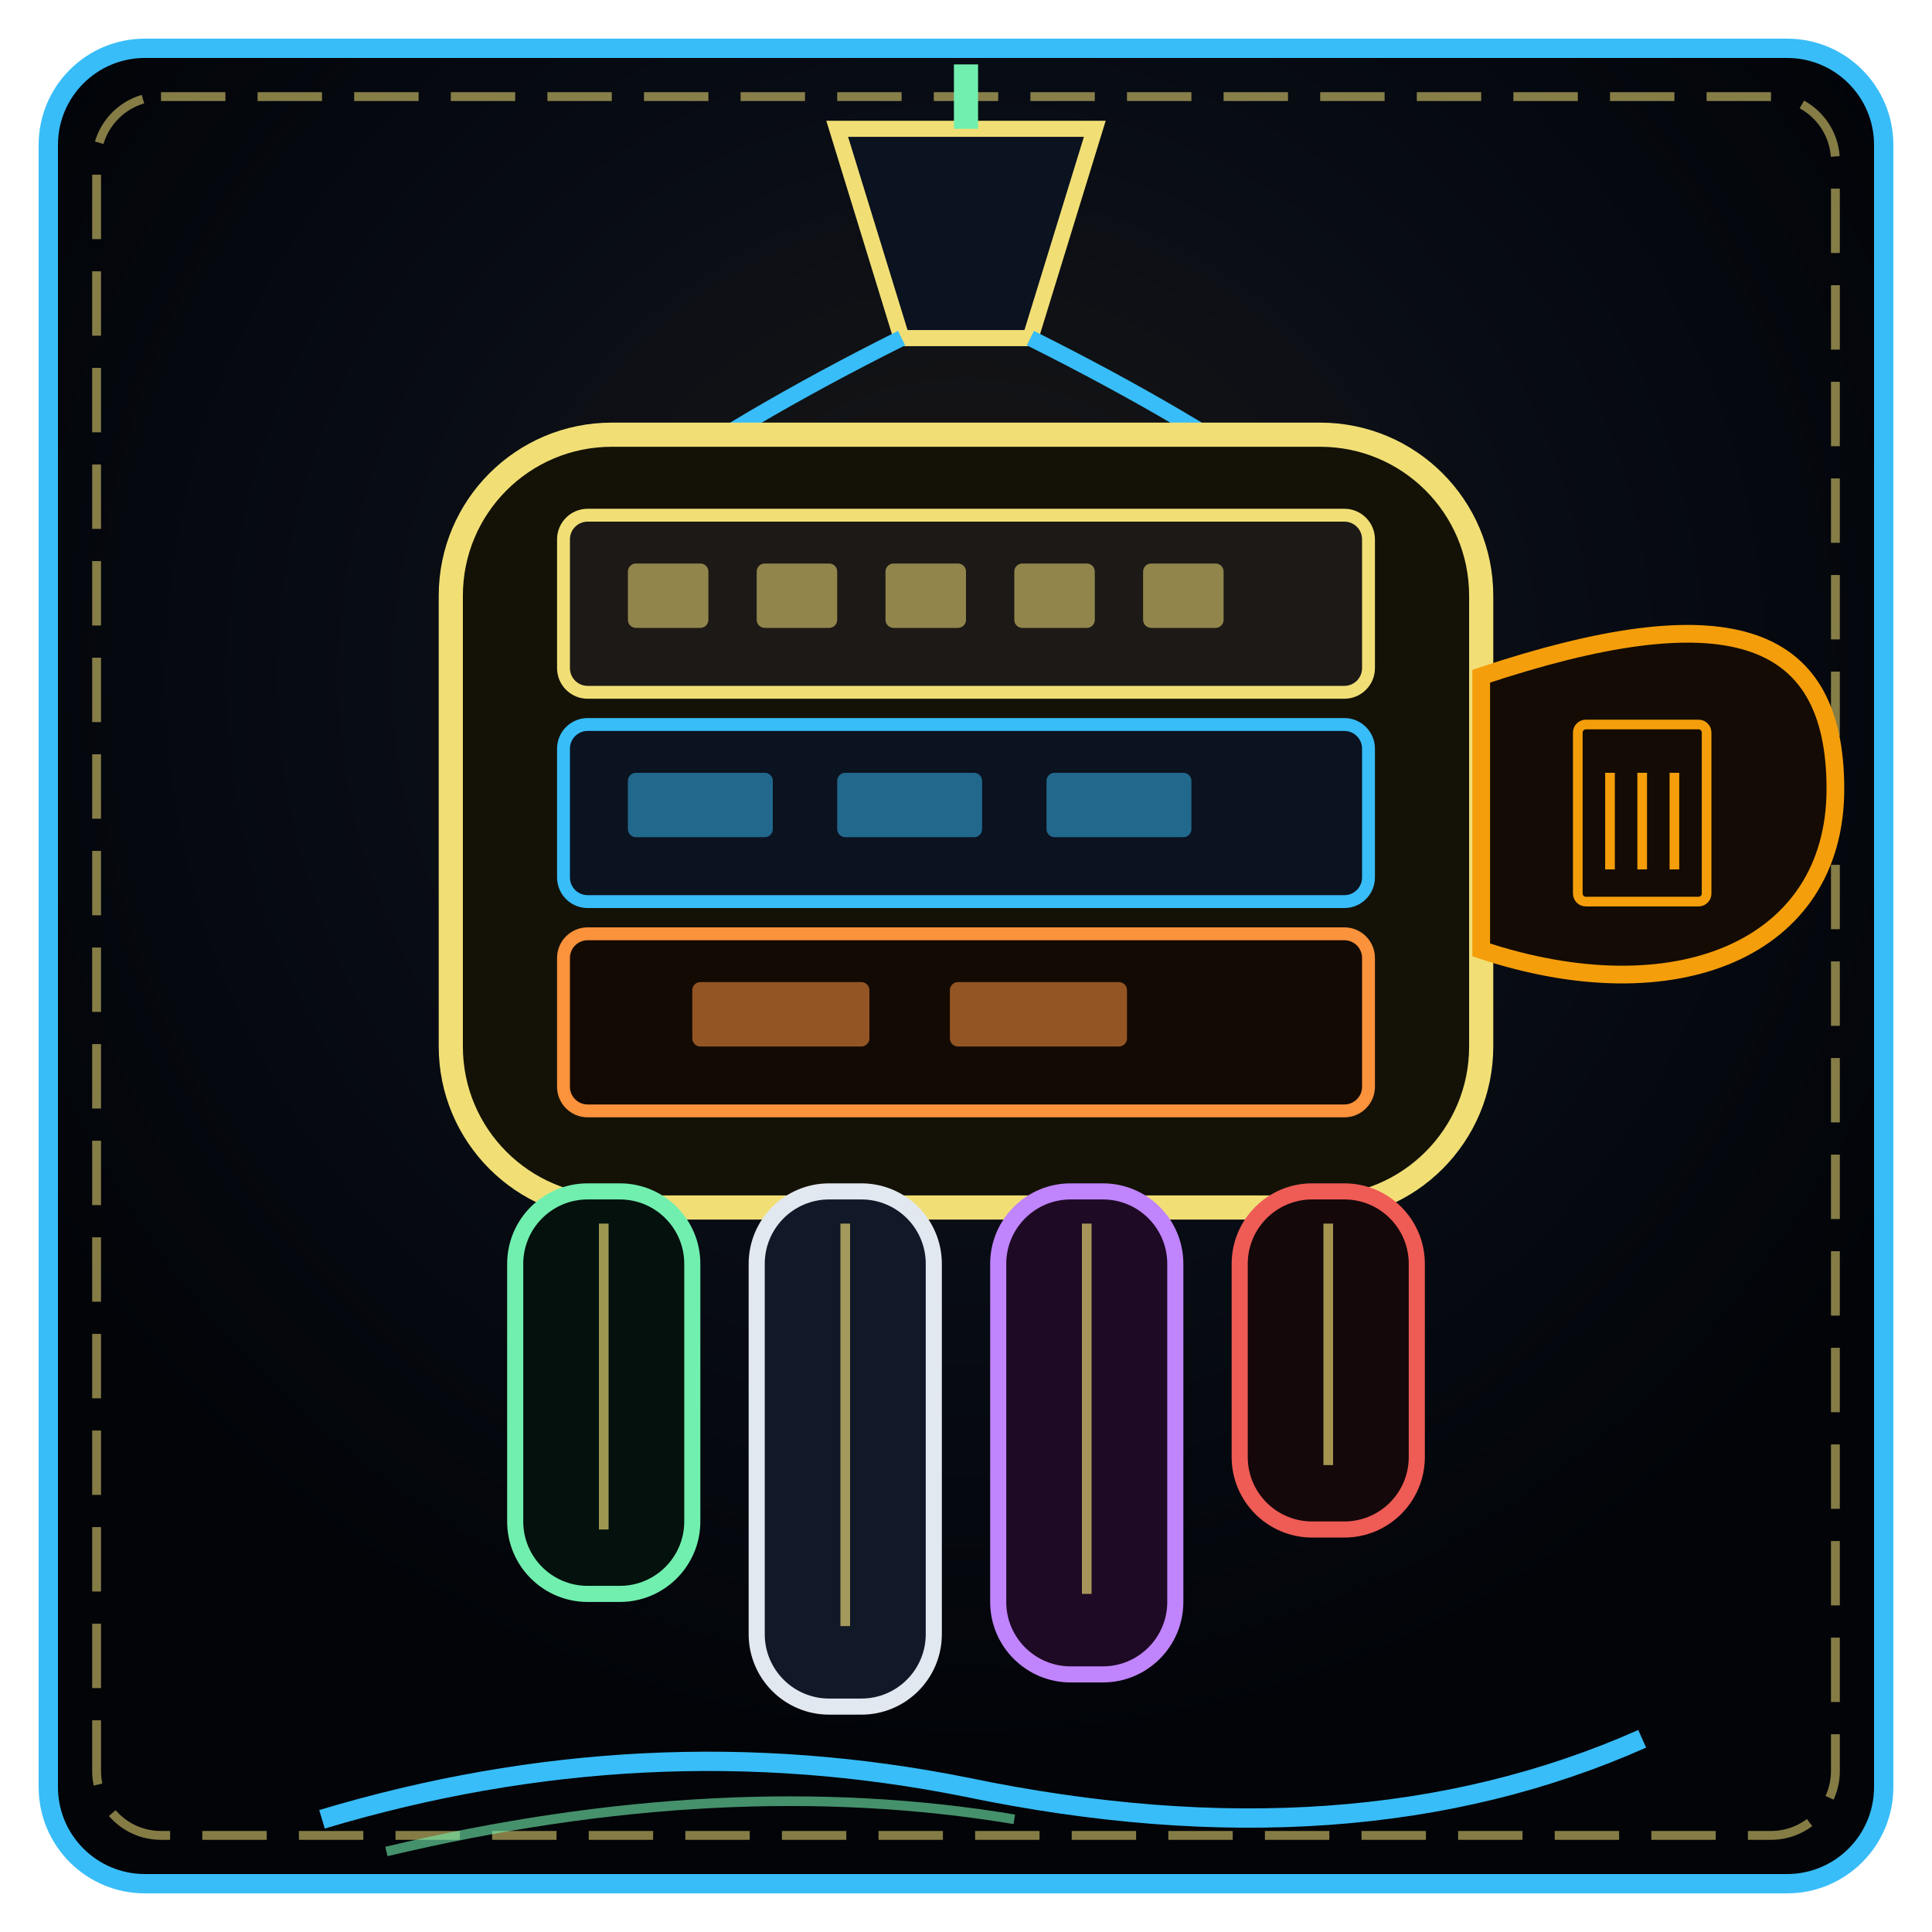
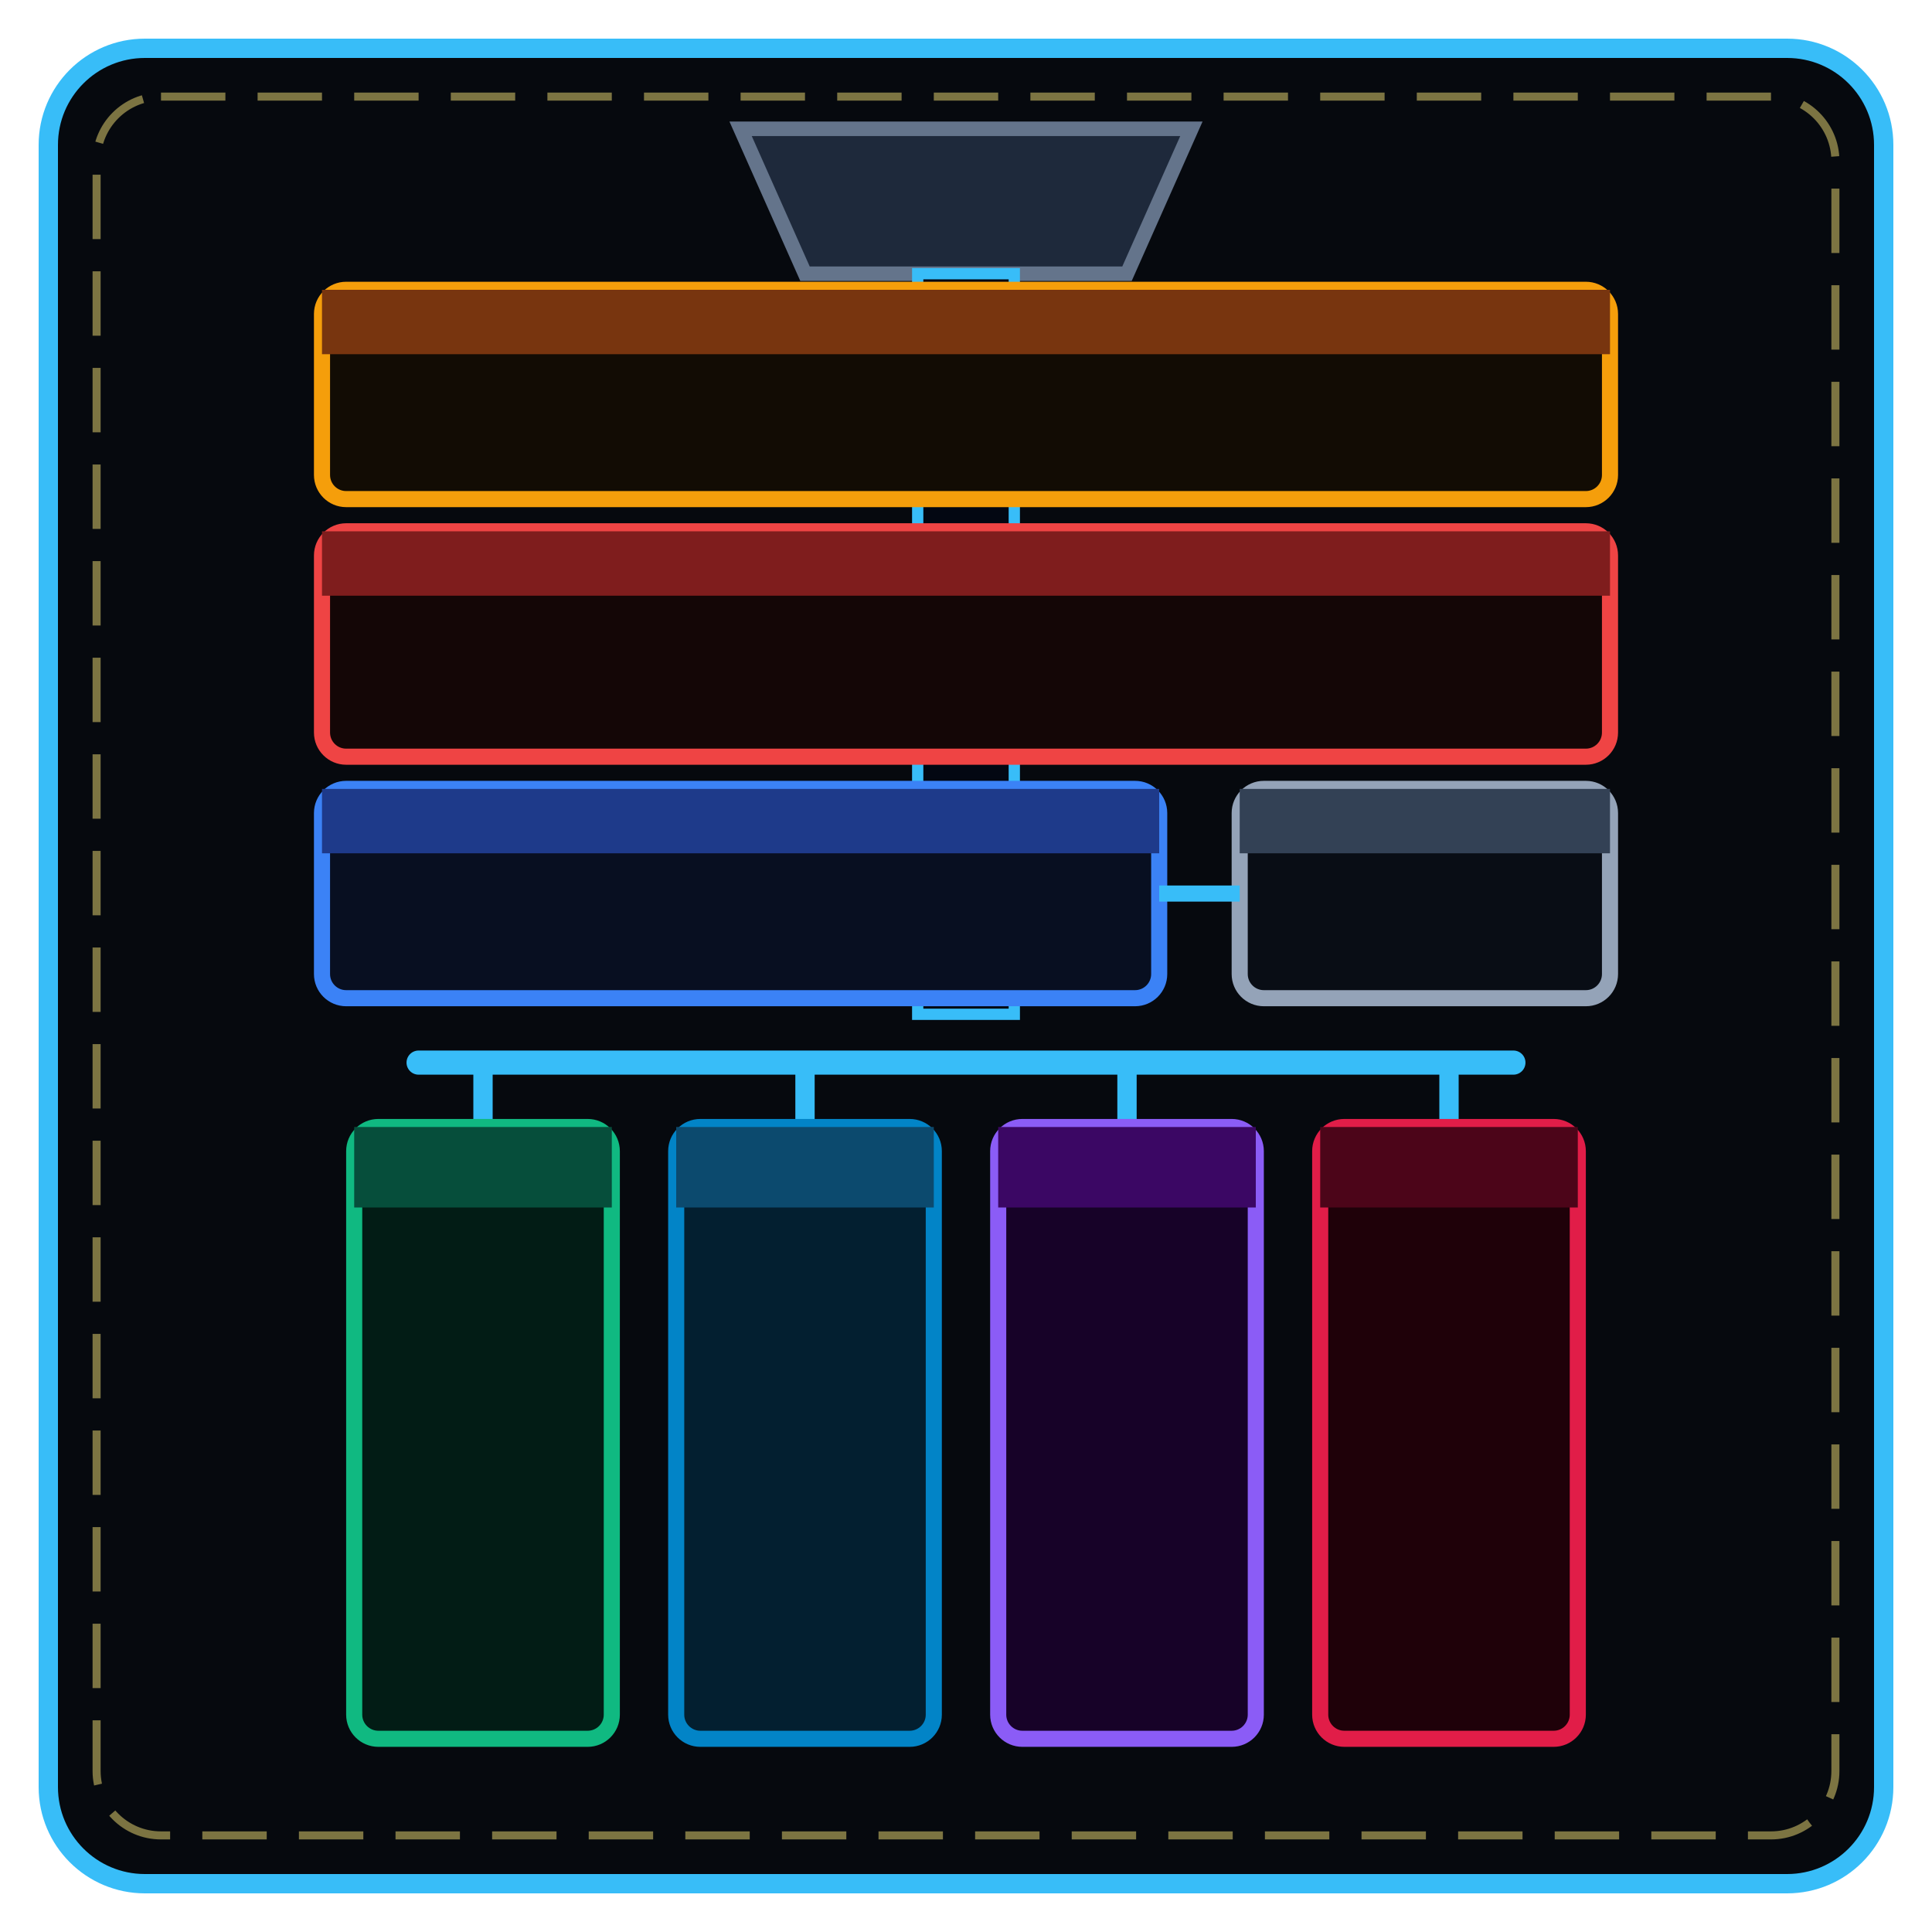
- <svg xmlns="http://www.w3.org/2000/svg" viewBox="0 0 240 240" width="100%" height="100%" role="img" aria-label="Facility 01 Hand of Change cutaway">
-   <defs>
-     <radialGradient id="h240g" cx="50%" cy="34%" r="60%">
-       <stop offset="0%" stop-color="#1c1917" />
-       <stop offset="55%" stop-color="#080c14" />
-       <stop offset="100%" stop-color="#020408" />
-     </radialGradient>
-   </defs>
-   <rect x="6" y="6" width="228" height="228" rx="12" fill="url(#h240g)" stroke="#38bdf8" stroke-width="2.4" />
-   <rect x="12" y="12" width="216" height="216" rx="8" fill="none" stroke="#f1df76" stroke-width="1.1" stroke-dasharray="8 4" opacity=".55" />
-   <path d="M104 16 L136 16 L128 42 L112 42 Z" fill="#0b1220" stroke="#f1df76" stroke-width="2" />
-   <path d="M120 16 V8" stroke="#71efaf" stroke-width="3" />
-   <path d="M112 42 Q72 62 56 82 M128 42 Q168 62 184 82" fill="none" stroke="#38bdf8" stroke-width="2" />
-   <rect x="56" y="54" width="128" height="96" rx="20" fill="#141207" stroke="#f1df76" stroke-width="3" />
-   <rect x="70" y="64" width="100" height="22" rx="3" fill="#1c1917" stroke="#f1df76" stroke-width="1.6" />
-   <rect x="70" y="90" width="100" height="22" rx="3" fill="#0b1220" stroke="#38bdf8" stroke-width="1.6" />
-   <rect x="70" y="116" width="100" height="22" rx="3" fill="#140a04" stroke="#fb923c" stroke-width="1.6" />
-   <g fill="#f1df76" opacity=".55">
-     <rect x="78" y="70" width="10" height="8" rx="1" />
-     <rect x="94" y="70" width="10" height="8" rx="1" />
-     <rect x="110" y="70" width="10" height="8" rx="1" />
-     <rect x="126" y="70" width="10" height="8" rx="1" />
-     <rect x="142" y="70" width="10" height="8" rx="1" />
-   </g>
-   <g fill="#38bdf8" opacity=".5">
-     <rect x="78" y="96" width="18" height="8" rx="1" />
-     <rect x="104" y="96" width="18" height="8" rx="1" />
-     <rect x="130" y="96" width="18" height="8" rx="1" />
-   </g>
-   <g fill="#fb923c" opacity=".55">
-     <rect x="86" y="122" width="22" height="8" rx="1" />
-     <rect x="118" y="122" width="22" height="8" rx="1" />
-   </g>
-   <path d="M184 84 C214 74 228 78 228 98 C228 118 208 126 184 118 Z" fill="#140c04" stroke="#f59e0b" stroke-width="2.2" />
-   <g fill="none" stroke="#f59e0b" stroke-width="1.2">
-     <rect x="196" y="90" width="16" height="22" rx="1" />
-     <path d="M200 96 V108 M204 96 V108 M208 96 V108" />
-   </g>
-   <rect x="64" y="148" width="22" height="50" rx="9" fill="#04110c" stroke="#71efaf" stroke-width="2" />
-   <rect x="94" y="148" width="22" height="64" rx="9" fill="#111827" stroke="#e2e8f0" stroke-width="2" />
-   <rect x="124" y="148" width="22" height="60" rx="9" fill="#1e0a24" stroke="#c084fc" stroke-width="2" />
-   <rect x="154" y="148" width="22" height="42" rx="9" fill="#14080a" stroke="#ef5b55" stroke-width="2" />
-   <path d="M75 152 V190 M105 152 V202 M135 152 V198 M165 152 V182" stroke="#f1df76" stroke-width="1.2" opacity=".65" />
-   <path d="M40 226 Q80 214 120 222 Q168 232 204 216" fill="none" stroke="#38bdf8" stroke-width="2.4" />
-   <path d="M48 230 Q90 220 126 226" fill="none" stroke="#71efaf" stroke-width="1.2" opacity=".6" />
+ <svg xmlns="http://www.w3.org/2000/svg" viewBox="0 0 240 240" width="100%" height="100%" role="img" aria-label="Facility 01 Hand of Change — from the master map">
+   <rect x="6" y="6" width="228" height="228" rx="12" fill="#06090e" stroke="#38bdf8" stroke-width="2.4" />
+   <rect x="12" y="12" width="216" height="216" rx="8" fill="none" stroke="#f1df76" stroke-width="1" stroke-dasharray="8 4" opacity=".5" />
+   <path d="M92 16 L148 16 L140 34 L100 34 Z" fill="#1e293b" stroke="#64748b" stroke-width="1.8" />
+   <rect x="114" y="34" width="12" height="92" fill="#030712" stroke="#38bdf8" stroke-width="1.4" />
+   <rect x="116" y="48" width="8" height="10" fill="#0284c7" />
+   <rect x="116" y="78" width="8" height="10" fill="#0284c7" />
+   <rect x="40" y="36" width="160" height="26" rx="3" fill="#120c04" stroke="#f59e0b" stroke-width="2" />
+   <rect x="40" y="36" width="160" height="8" fill="#78350f" />
+   <rect x="40" y="66" width="160" height="28" rx="3" fill="#140606" stroke="#ef4444" stroke-width="2" />
+   <rect x="40" y="66" width="160" height="8" fill="#7f1d1d" />
+   <rect x="40" y="98" width="104" height="26" rx="3" fill="#080f21" stroke="#3b82f6" stroke-width="2" />
+   <rect x="40" y="98" width="104" height="8" fill="#1e3a8a" />
+   <rect x="154" y="98" width="46" height="26" rx="3" fill="#090d15" stroke="#94a3b8" stroke-width="2" />
+   <rect x="154" y="98" width="46" height="8" fill="#334155" />
+   <line x1="144" y1="111" x2="154" y2="111" stroke="#38bdf8" stroke-width="2" />
+   <path d="M52 132 H188" stroke="#38bdf8" stroke-width="3" stroke-linecap="round" />
+   <line x1="60" y1="132" x2="60" y2="140" stroke="#38bdf8" stroke-width="2.4" />
+   <line x1="100" y1="132" x2="100" y2="140" stroke="#38bdf8" stroke-width="2.4" />
+   <line x1="140" y1="132" x2="140" y2="140" stroke="#38bdf8" stroke-width="2.4" />
+   <line x1="180" y1="132" x2="180" y2="140" stroke="#38bdf8" stroke-width="2.4" />
+   <rect x="44" y="140" width="32" height="76" rx="3" fill="#021c15" stroke="#10b981" stroke-width="2" />
+   <rect x="44" y="140" width="32" height="10" fill="#064e3b" />
+   <rect x="84" y="140" width="32" height="76" rx="3" fill="#031f30" stroke="#0284c7" stroke-width="2" />
+   <rect x="84" y="140" width="32" height="10" fill="#0c4a6e" />
+   <rect x="124" y="140" width="32" height="76" rx="3" fill="#170228" stroke="#8b5cf6" stroke-width="2" />
+   <rect x="124" y="140" width="32" height="10" fill="#3b0764" />
+   <rect x="164" y="140" width="32" height="76" rx="3" fill="#1f0109" stroke="#e11d48" stroke-width="2" />
+   <rect x="164" y="140" width="32" height="10" fill="#4c0519" />
</svg>
